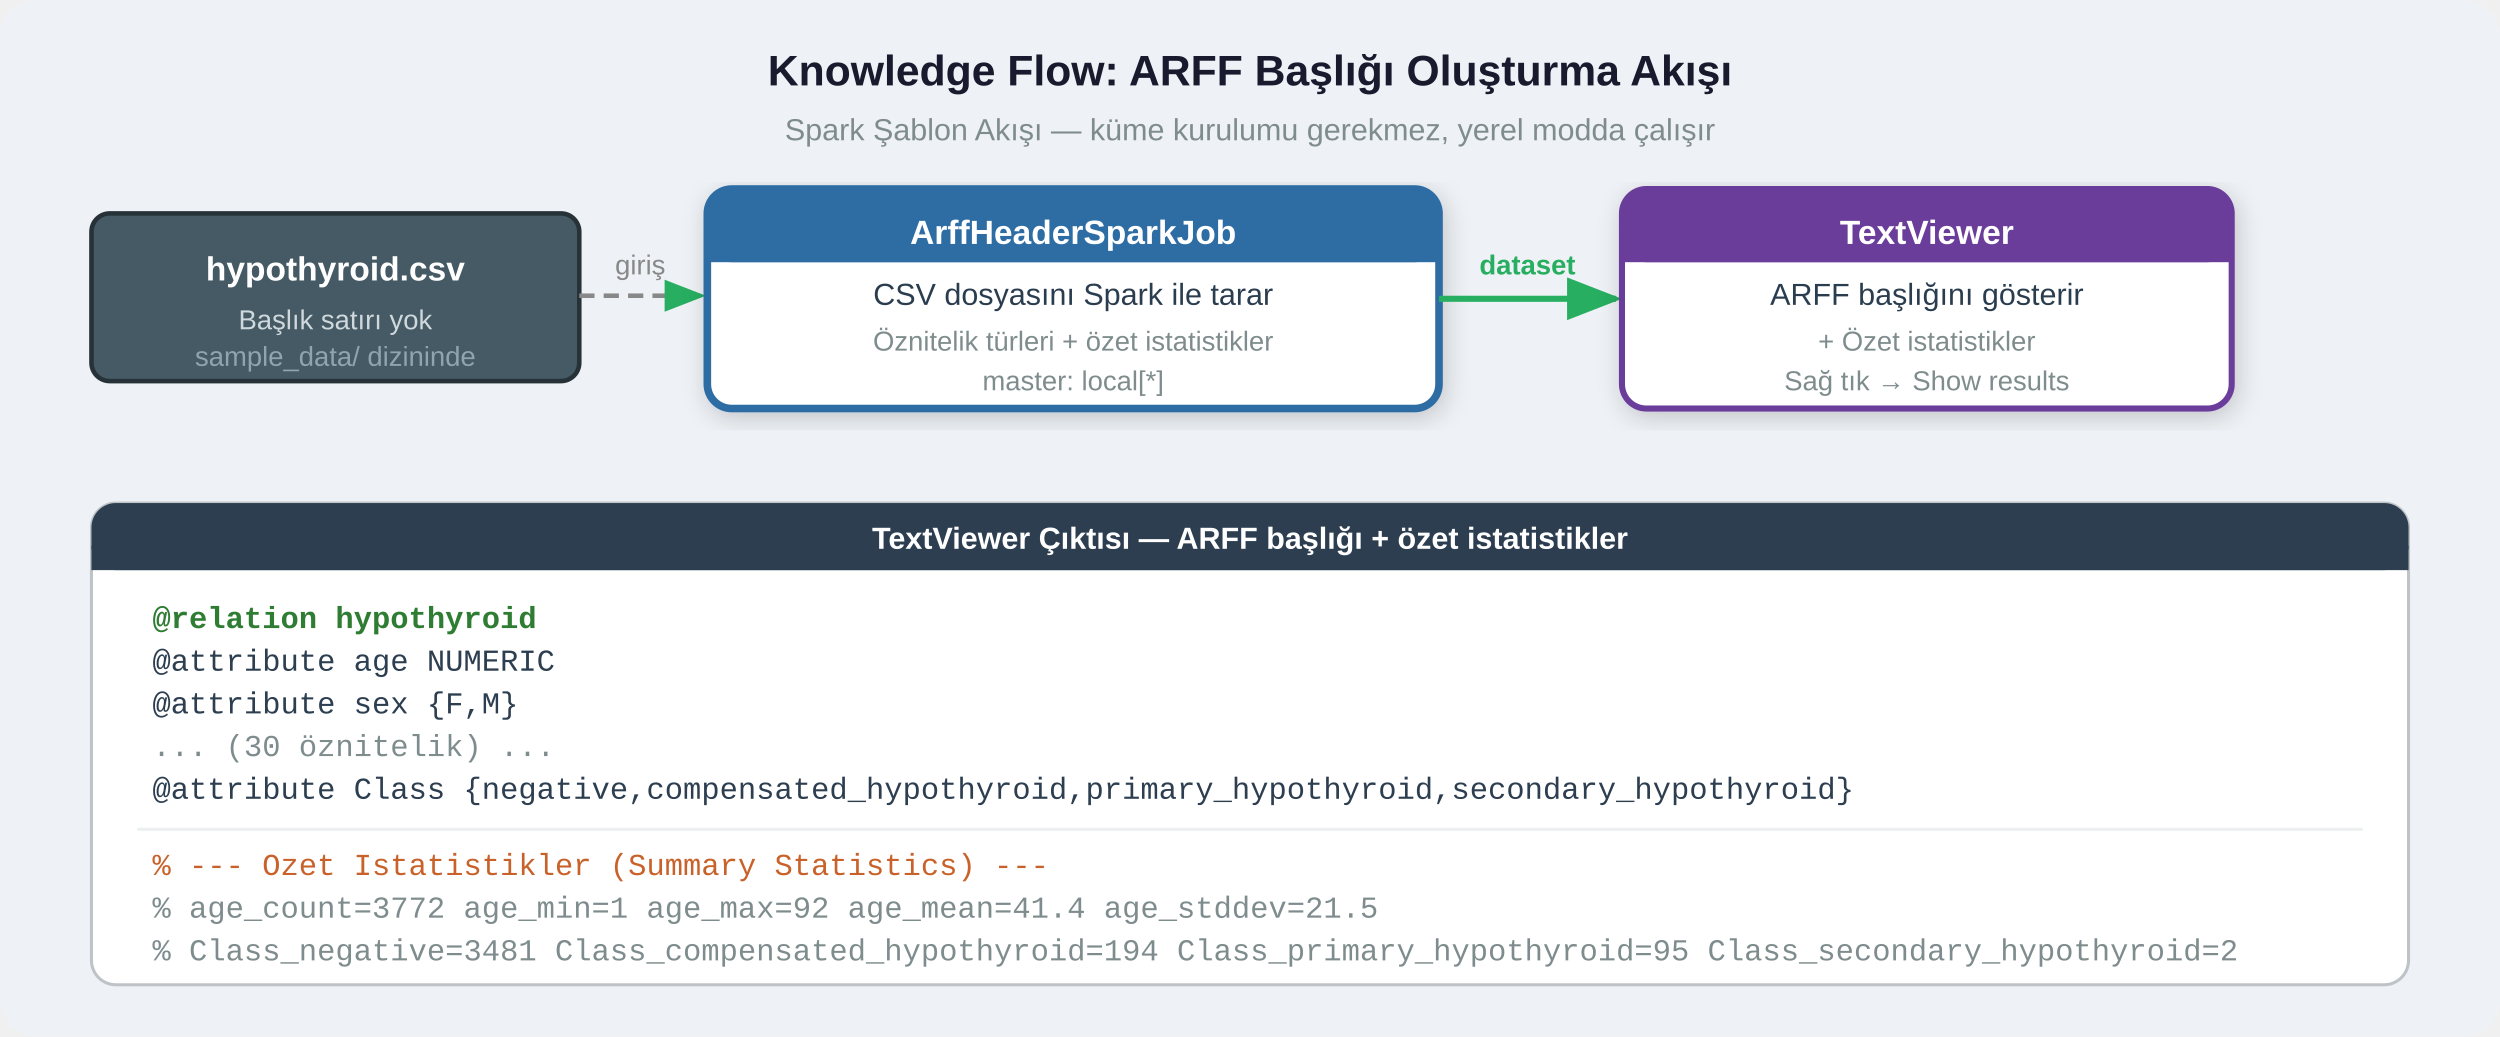
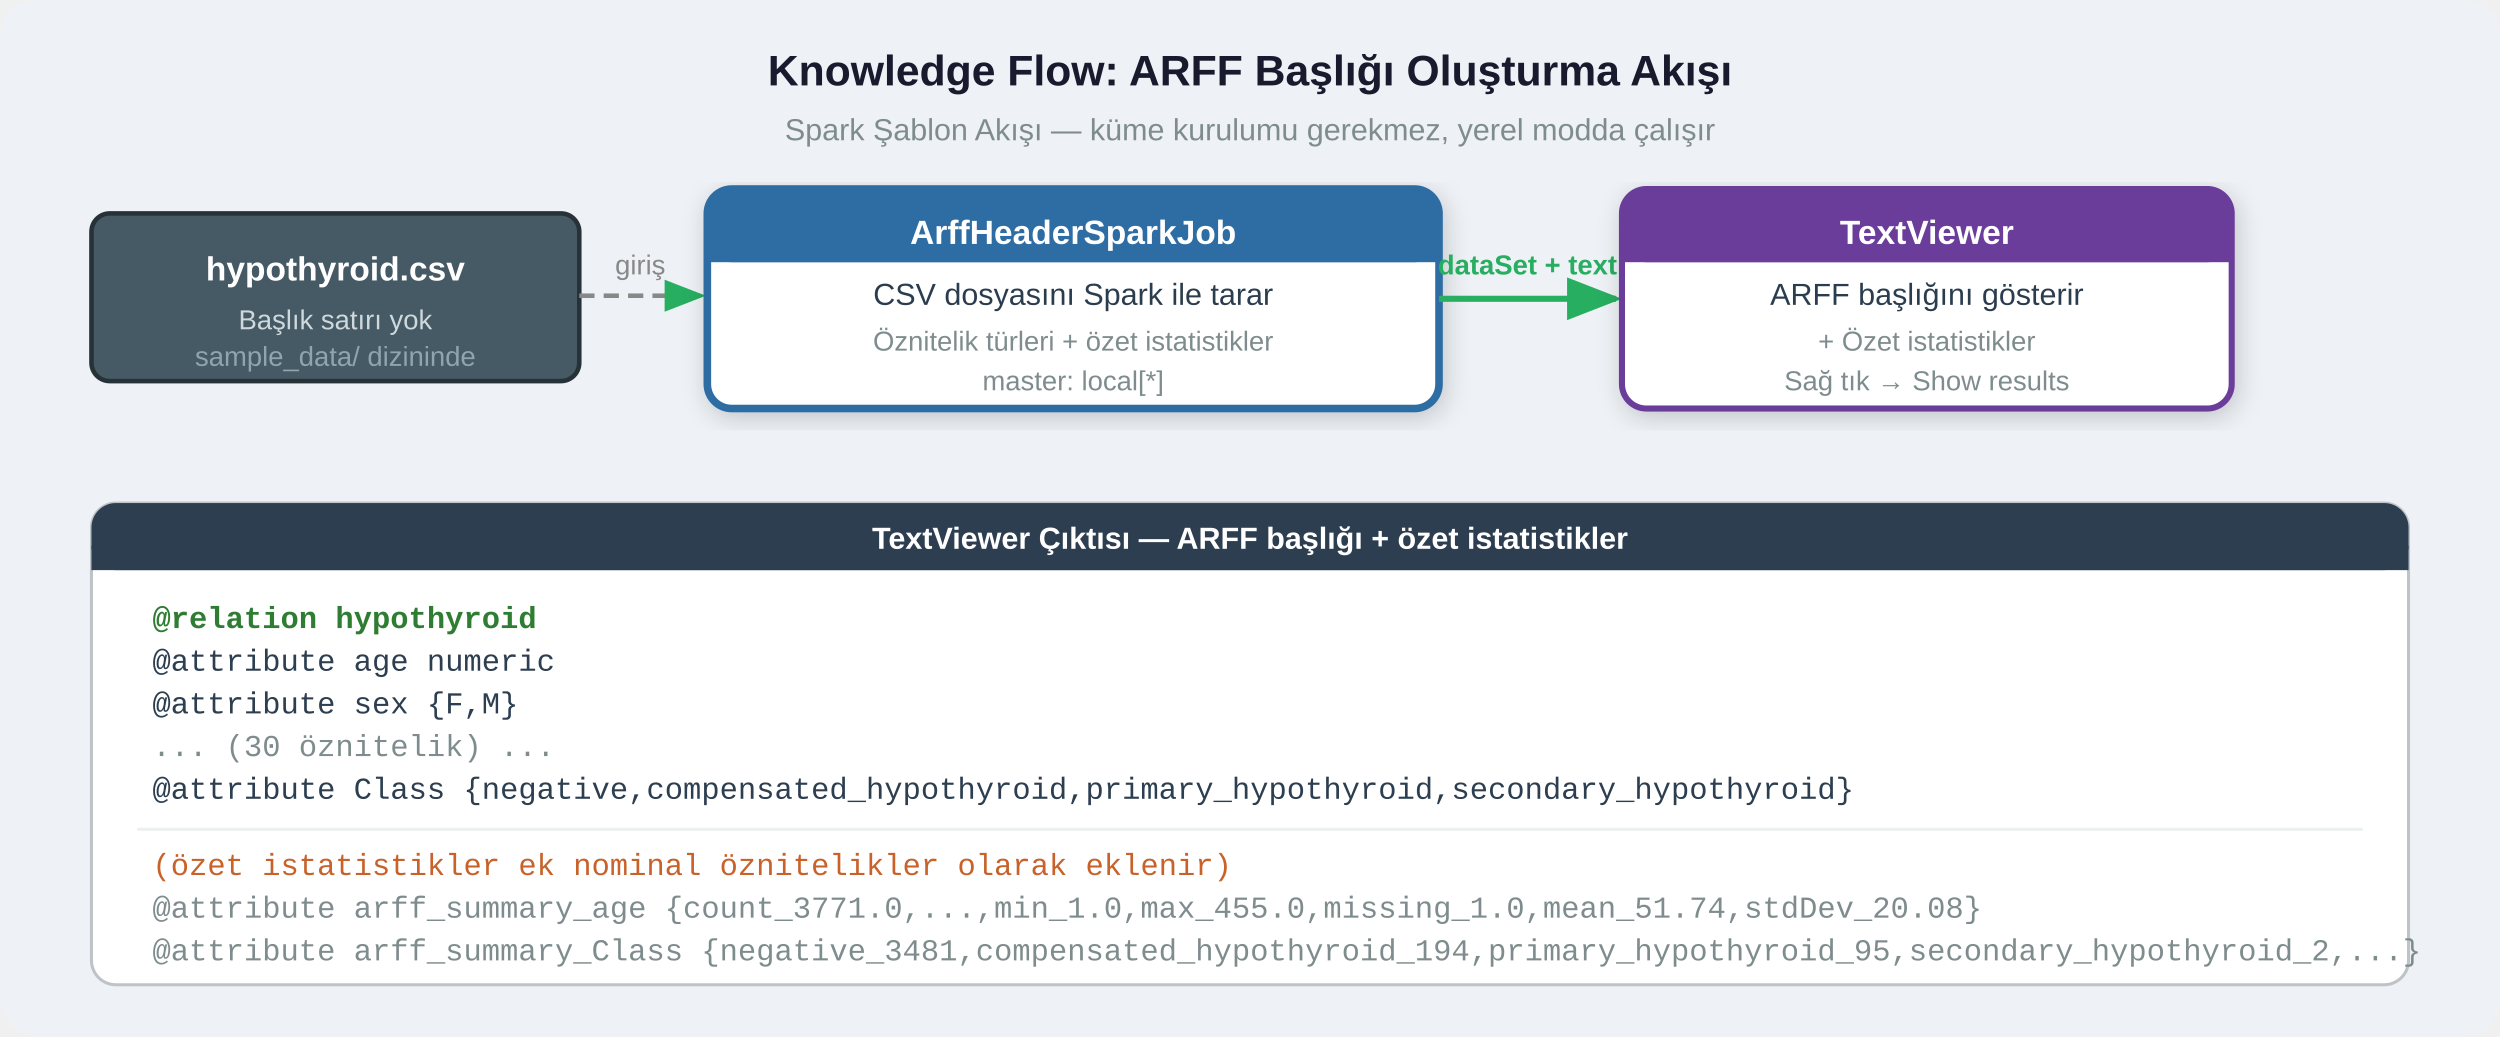
<svg xmlns="http://www.w3.org/2000/svg" viewBox="0 0 820 340" font-family="'Segoe UI', Arial, sans-serif">
  <defs>
    <marker id="arr-g" markerWidth="9" markerHeight="7" refX="8" refY="3.5" orient="auto">
      <polygon points="0 0, 9 3.5, 0 7" fill="#27ae60" />
    </marker>
    <filter id="sh" x="-6%" y="-6%" width="116%" height="116%">
      <feDropShadow dx="1" dy="2" stdDeviation="4" flood-opacity="0.18" />
    </filter>
  </defs>
  <rect width="820" height="340" fill="#eef1f5" rx="12" />
  <text x="410" y="28" text-anchor="middle" font-size="14" font-weight="bold" fill="#1a1a2e">Knowledge Flow: ARFF Başlığı Oluşturma Akışı</text>
  <text x="410" y="46" text-anchor="middle" font-size="10" fill="#7f8c8d">Spark Şablon Akışı — küme kurulumu gerekmez, yerel modda çalışır</text>
  <rect x="30" y="70" width="160" height="55" rx="6" fill="#455a64" stroke="#263238" stroke-width="1.5" />
  <text x="110" y="92" text-anchor="middle" fill="white" font-size="11" font-weight="bold">hypothyroid.csv</text>
  <text x="110" y="108" text-anchor="middle" fill="#cfd8dc" font-size="9">Başlık satırı yok</text>
  <text x="110" y="120" text-anchor="middle" fill="#90a4ae" font-size="9">sample_data/ dizininde</text>
  <line x1="190" y1="97" x2="230" y2="97" stroke="#888" stroke-width="1.5" stroke-dasharray="5,3" marker-end="url(#arr-g)" />
  <text x="210" y="90" text-anchor="middle" fill="#888" font-size="9">giriş</text>
  <g filter="url(#sh)">
    <rect x="232" y="62" width="240" height="72" rx="8" fill="white" stroke="#2e6da4" stroke-width="2.5" />
    <rect x="232" y="62" width="240" height="24" rx="8" fill="#2e6da4" />
    <rect x="232" y="78" width="240" height="8" fill="#2e6da4" />
    <text x="352" y="80" text-anchor="middle" fill="white" font-size="11" font-weight="bold">ArffHeaderSparkJob</text>
    <text x="352" y="100" text-anchor="middle" fill="#2c3e50" font-size="10">CSV dosyasını Spark ile tarar</text>
    <text x="352" y="115" text-anchor="middle" fill="#7f8c8d" font-size="9">Öznitelik türleri + özet istatistikler</text>
    <text x="352" y="128" text-anchor="middle" fill="#7f8c8d" font-size="9">master: local[*]</text>
  </g>
  <line x1="472" y1="98" x2="530" y2="98" stroke="#27ae60" stroke-width="2" marker-end="url(#arr-g)" />
-   <text x="501" y="90" text-anchor="middle" fill="#27ae60" font-size="9" font-weight="bold">dataset</text>
+   <text x="501" y="90" text-anchor="middle" fill="#27ae60" font-size="9" font-weight="bold">dataSet + text</text>
  <g filter="url(#sh)">
    <rect x="532" y="62" width="200" height="72" rx="8" fill="white" stroke="#6a3d9a" stroke-width="2" />
    <rect x="532" y="62" width="200" height="24" rx="8" fill="#6a3d9a" />
    <rect x="532" y="78" width="200" height="8" fill="#6a3d9a" />
    <text x="632" y="80" text-anchor="middle" fill="white" font-size="11" font-weight="bold">TextViewer</text>
    <text x="632" y="100" text-anchor="middle" fill="#2c3e50" font-size="10">ARFF başlığını gösterir</text>
    <text x="632" y="115" text-anchor="middle" fill="#7f8c8d" font-size="9">+ Özet istatistikler</text>
    <text x="632" y="128" text-anchor="middle" fill="#7f8c8d" font-size="9">Sağ tık → Show results</text>
  </g>
  <rect x="30" y="165" width="760" height="158" rx="8" fill="white" stroke="#bdc3c7" stroke-width="1" />
  <rect x="30" y="165" width="760" height="22" rx="8" fill="#2c3e50" />
  <rect x="30" y="179" width="760" height="8" fill="#2c3e50" />
  <text x="410" y="180" text-anchor="middle" fill="white" font-size="10" font-weight="bold">TextViewer Çıktısı — ARFF başlığı + özet istatistikler</text>
  <text x="50" y="206" fill="#2e7d32" font-size="10" font-family="'Courier New', monospace" font-weight="bold">@relation hypothyroid</text>
-   <text x="50" y="220" fill="#2c3e50" font-size="10" font-family="'Courier New', monospace">@attribute age NUMERIC</text>
+   <text x="50" y="220" fill="#2c3e50" font-size="10" font-family="'Courier New', monospace">@attribute age numeric</text>
  <text x="50" y="234" fill="#2c3e50" font-size="10" font-family="'Courier New', monospace">@attribute sex {F,M}</text>
  <text x="50" y="248" fill="#7f8c8d" font-size="10" font-family="'Courier New', monospace">... (30 öznitelik) ...</text>
  <text x="50" y="262" fill="#2c3e50" font-size="10" font-family="'Courier New', monospace">@attribute Class {negative,compensated_hypothyroid,primary_hypothyroid,secondary_hypothyroid}</text>
  <line x1="45" y1="272" x2="775" y2="272" stroke="#ecf0f1" stroke-width="1" />
-   <text x="50" y="287" fill="#c8622a" font-size="10" font-family="'Courier New', monospace">% --- Ozet Istatistikler (Summary Statistics) ---</text>
-   <text x="50" y="301" fill="#7f8c8d" font-size="10" font-family="'Courier New', monospace">% age_count=3772  age_min=1  age_max=92  age_mean=41.4  age_stddev=21.5</text>
-   <text x="50" y="315" fill="#7f8c8d" font-size="10" font-family="'Courier New', monospace">% Class_negative=3481  Class_compensated_hypothyroid=194  Class_primary_hypothyroid=95  Class_secondary_hypothyroid=2</text>
+   <text x="50" y="287" fill="#c8622a" font-size="10" font-family="'Courier New', monospace">(özet istatistikler ek nominal öznitelikler olarak eklenir)</text>
+   <text x="50" y="301" fill="#7f8c8d" font-size="10" font-family="'Courier New', monospace">@attribute arff_summary_age {count_3771.0,...,min_1.0,max_455.0,missing_1.0,mean_51.74,stdDev_20.08}</text>
+   <text x="50" y="315" fill="#7f8c8d" font-size="10" font-family="'Courier New', monospace">@attribute arff_summary_Class {negative_3481,compensated_hypothyroid_194,primary_hypothyroid_95,secondary_hypothyroid_2,...}</text>
</svg>
